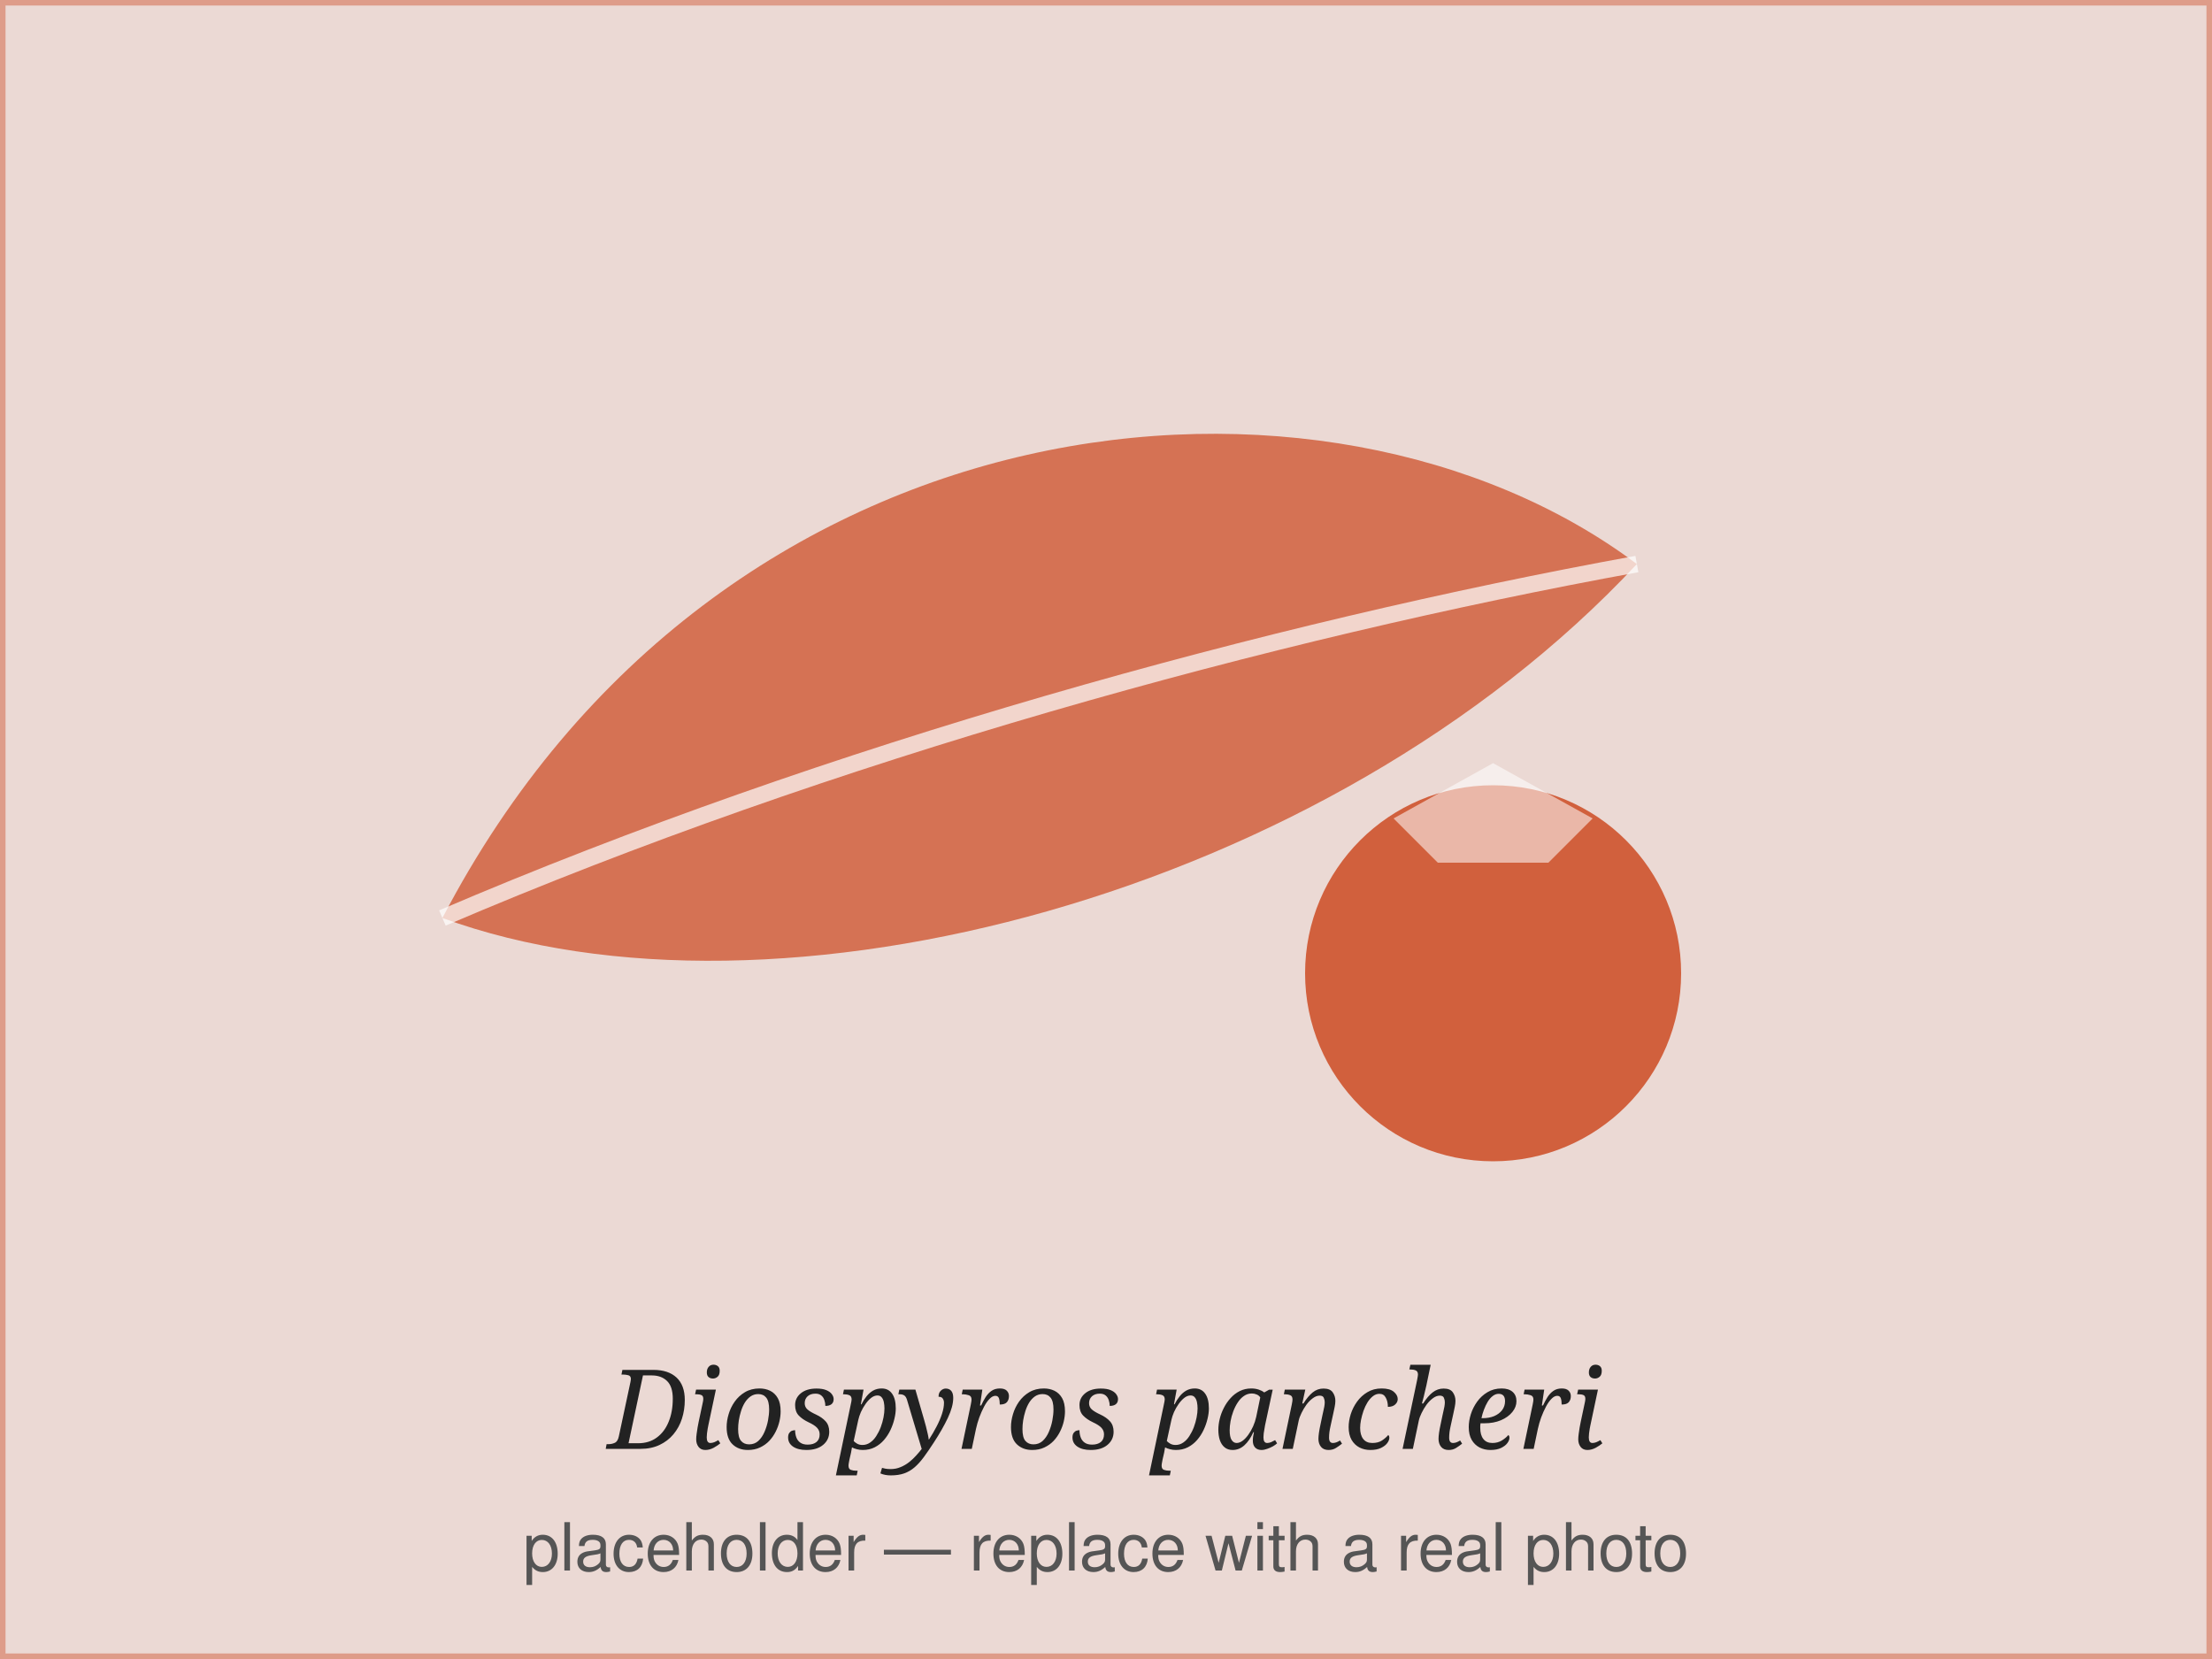
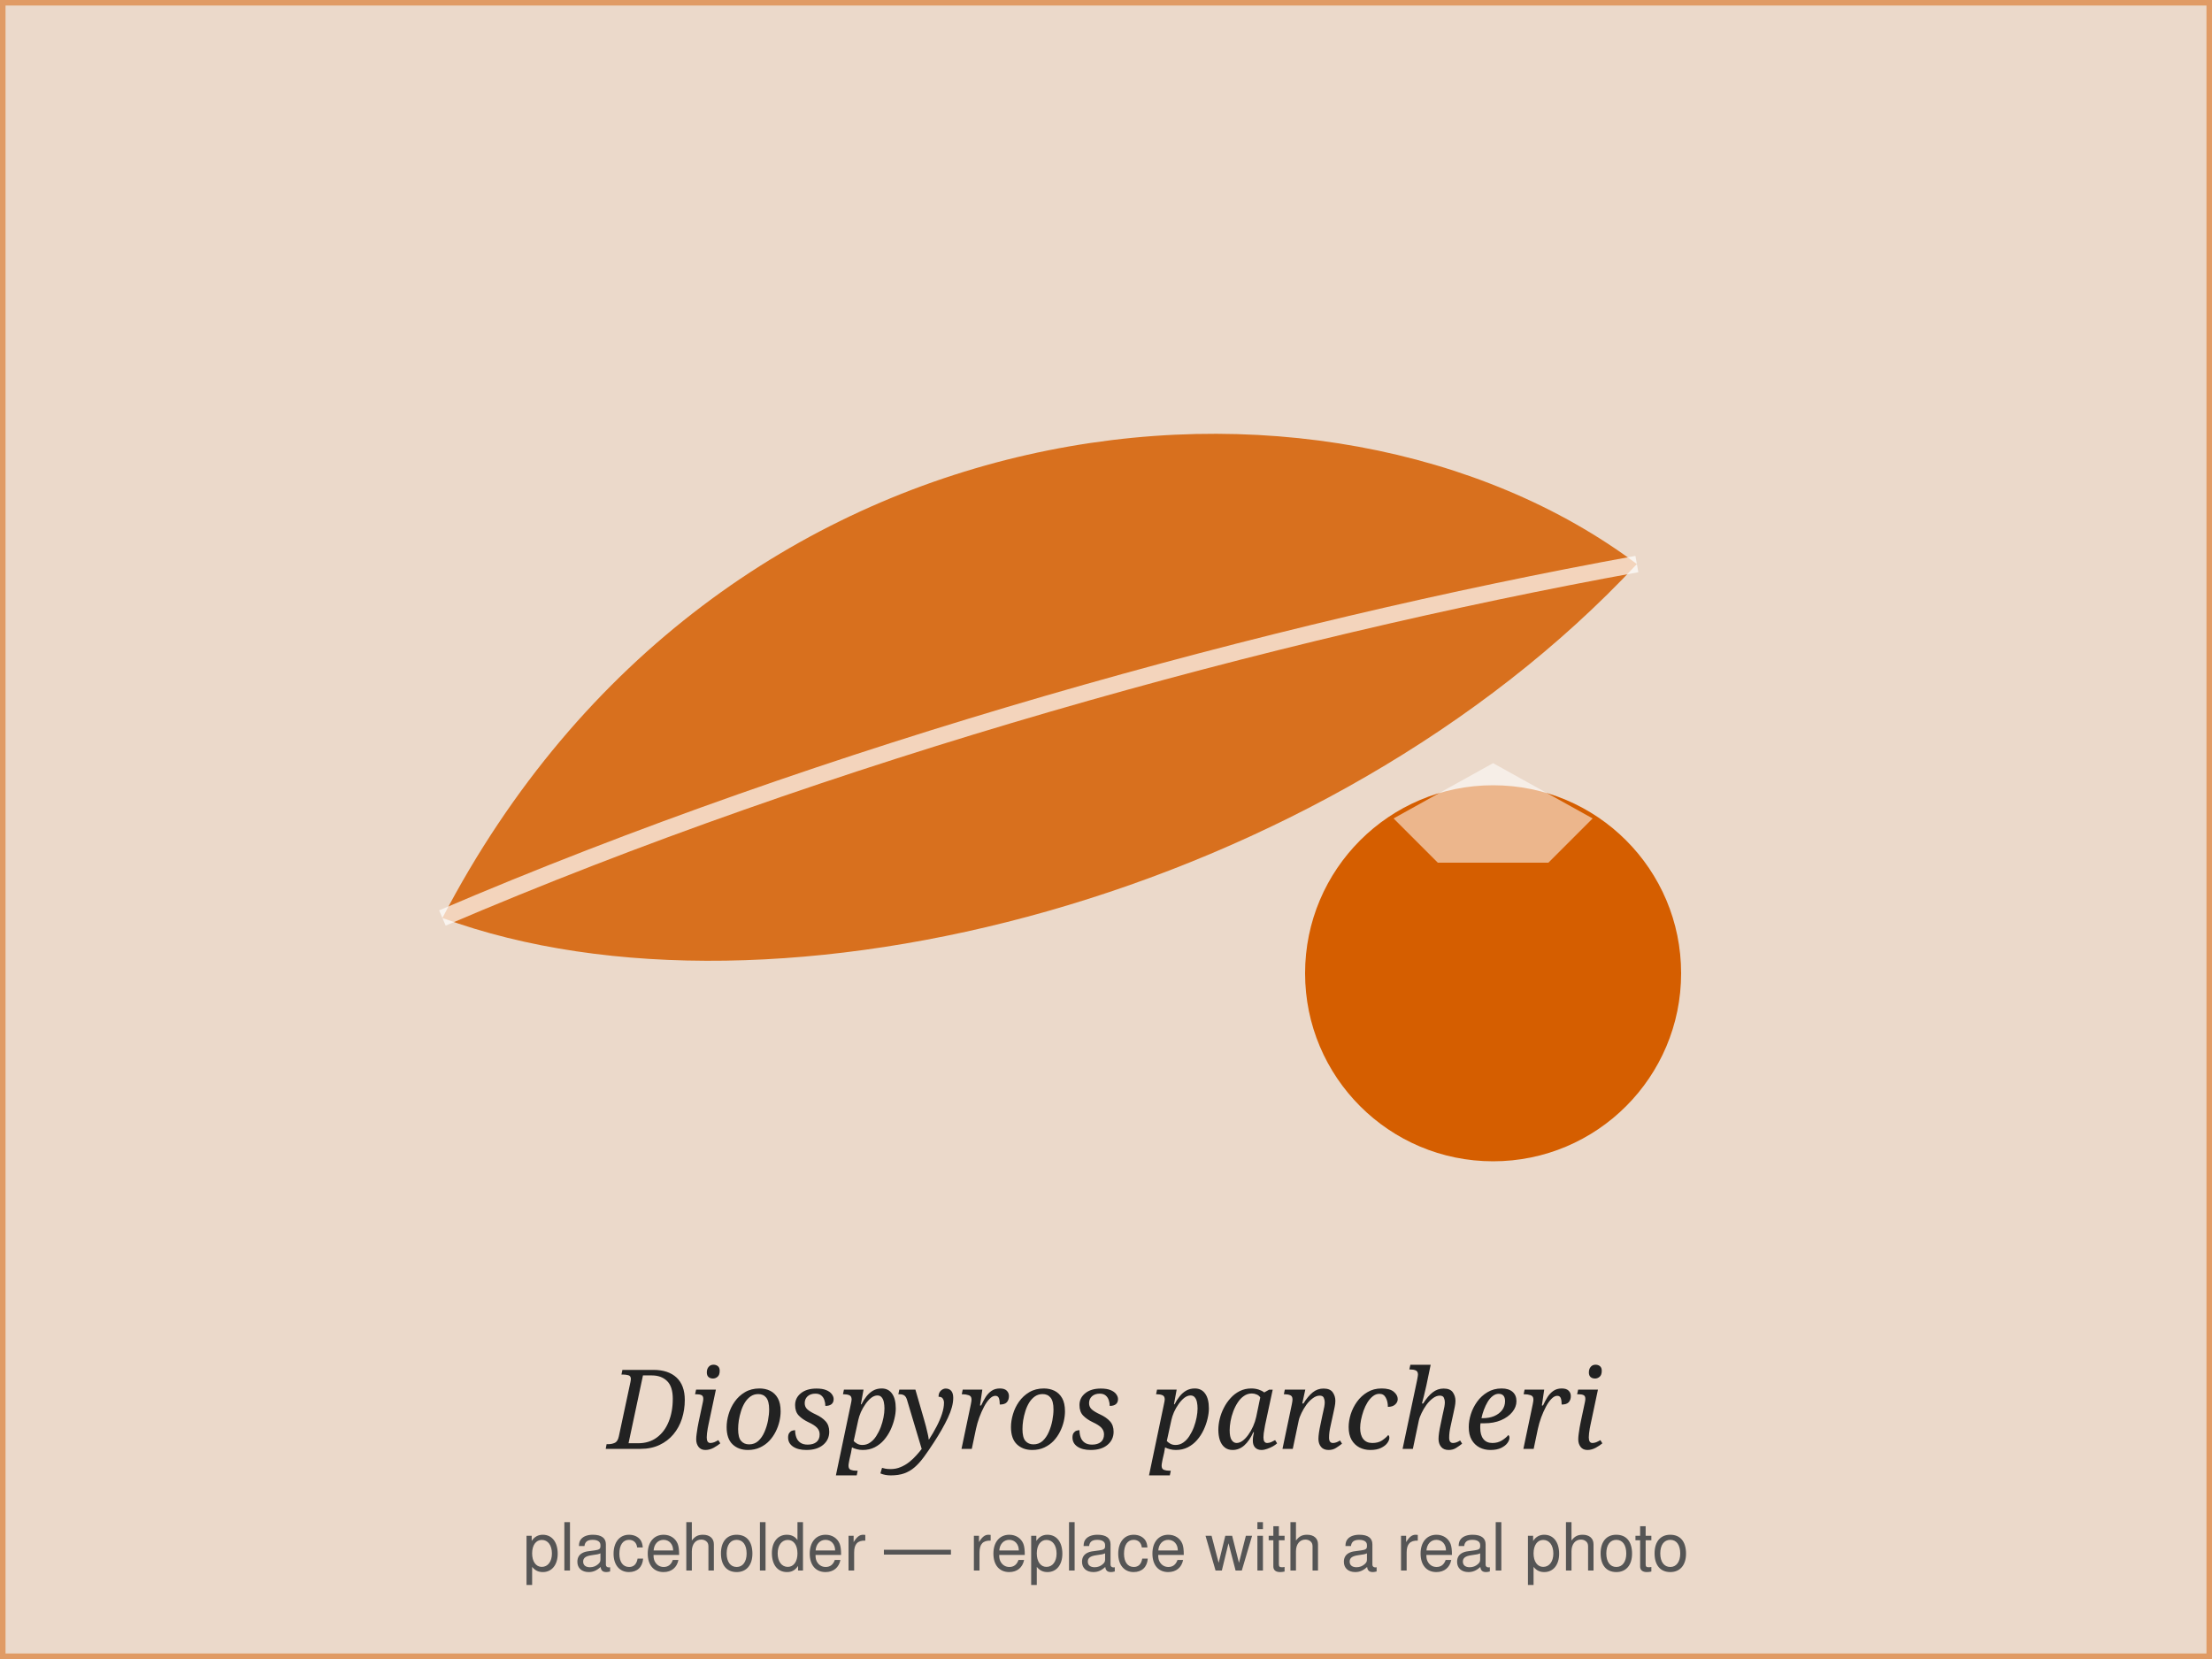
<svg xmlns="http://www.w3.org/2000/svg" viewBox="0 0 400 300" role="img" aria-label="Placeholder for Diospyros pancheri">
-   <rect width="400" height="300" fill="#d1603d" opacity="0.16" />
-   <rect width="400" height="300" fill="none" stroke="#d1603d" stroke-width="2" opacity="0.5" />
+   <rect width="400" height="300" fill="#D55E00" opacity="0.16" />
+   <rect width="400" height="300" fill="none" stroke="#D55E00" stroke-width="2" opacity="0.5" />
  <g transform="translate(200 132)">
-     <path d="M-120 34 C-70 -62 40 -72 96 -30 C40 30 -60 56 -120 34Z" fill="#d1603d" opacity="0.85" />
+     <path d="M-120 34 C-70 -62 40 -72 96 -30 C40 30 -60 56 -120 34Z" fill="#D55E00" opacity="0.85" />
    <path d="M-120 34 C-50 4 30 -18 96 -30" fill="none" stroke="#fff" stroke-width="3" opacity="0.7" />
-     <circle cx="70" cy="44" r="34" fill="#d1603d" />
+     <circle cx="70" cy="44" r="34" fill="#D55E00" />
    <path d="M52 16 l18 -10 l18 10 l-8 8 h-20z" fill="#fff" opacity="0.55" />
  </g>
  <text x="200" y="262" text-anchor="middle" font-family="Georgia, serif" font-style="italic" font-size="20" fill="#222">Diospyros pancheri</text>
  <text x="200" y="284" text-anchor="middle" font-family="Helvetica, Arial, sans-serif" font-size="12" fill="#555">placeholder — replace with a real photo</text>
</svg>
